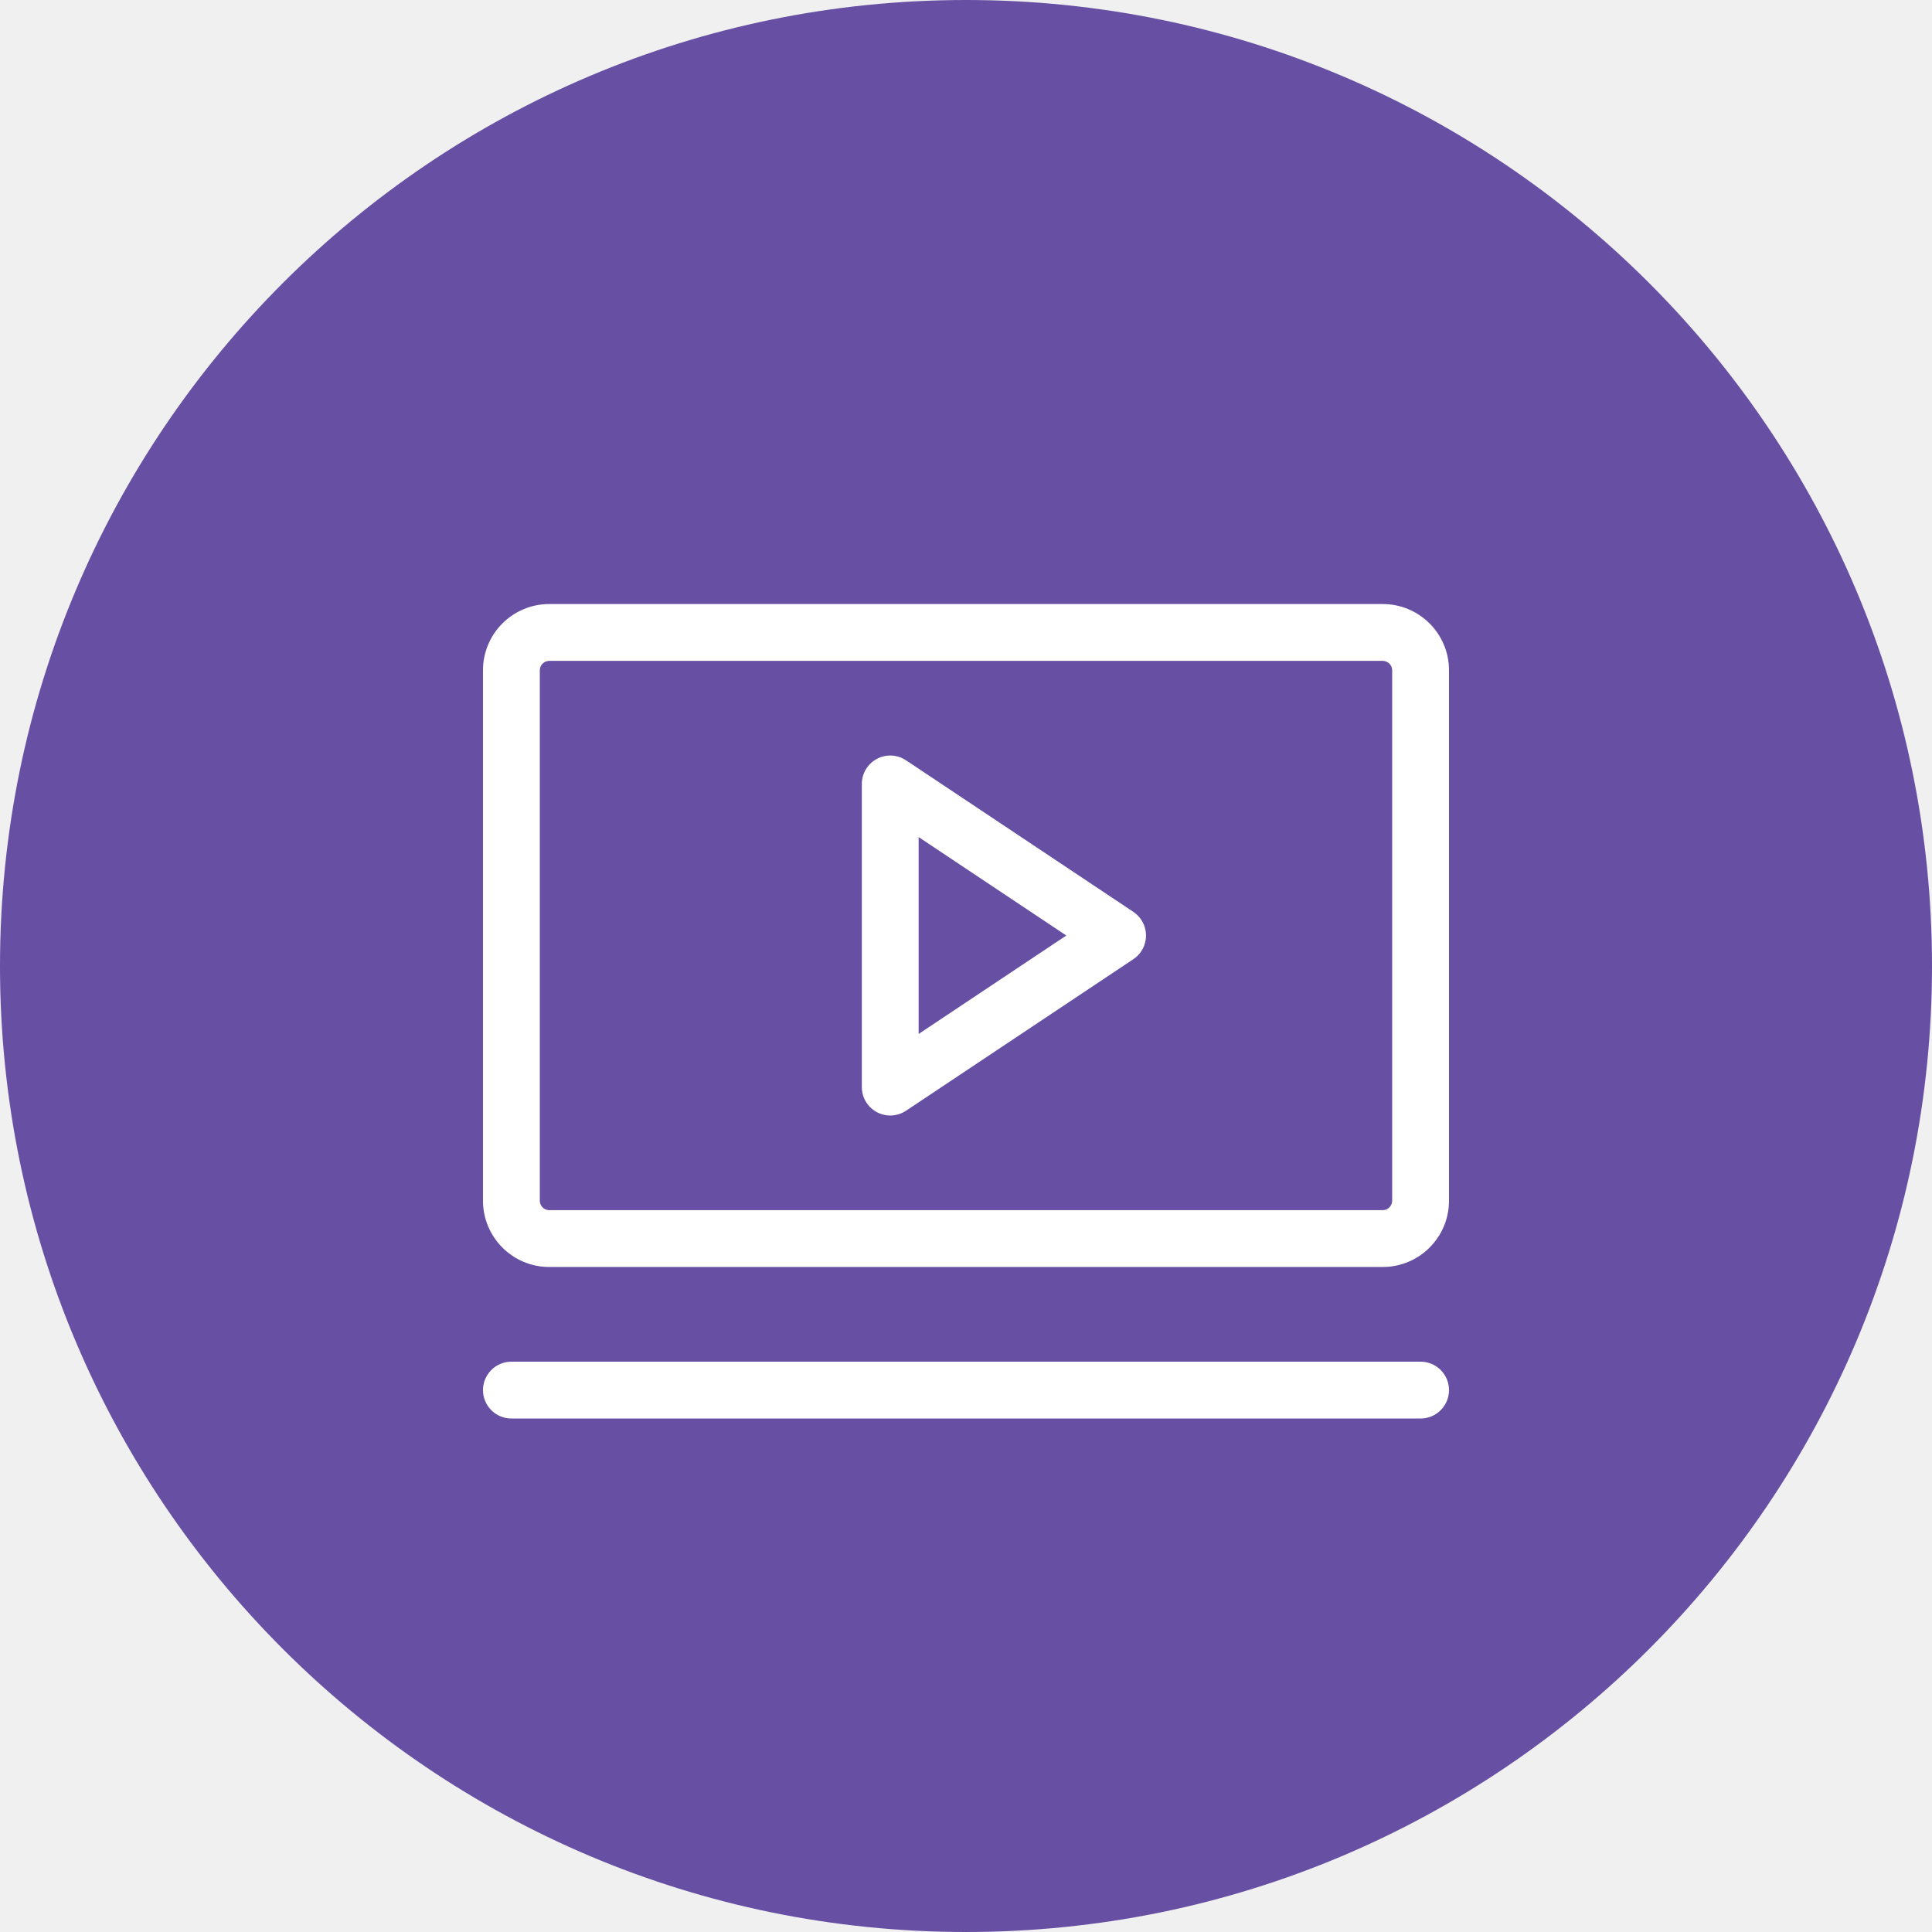
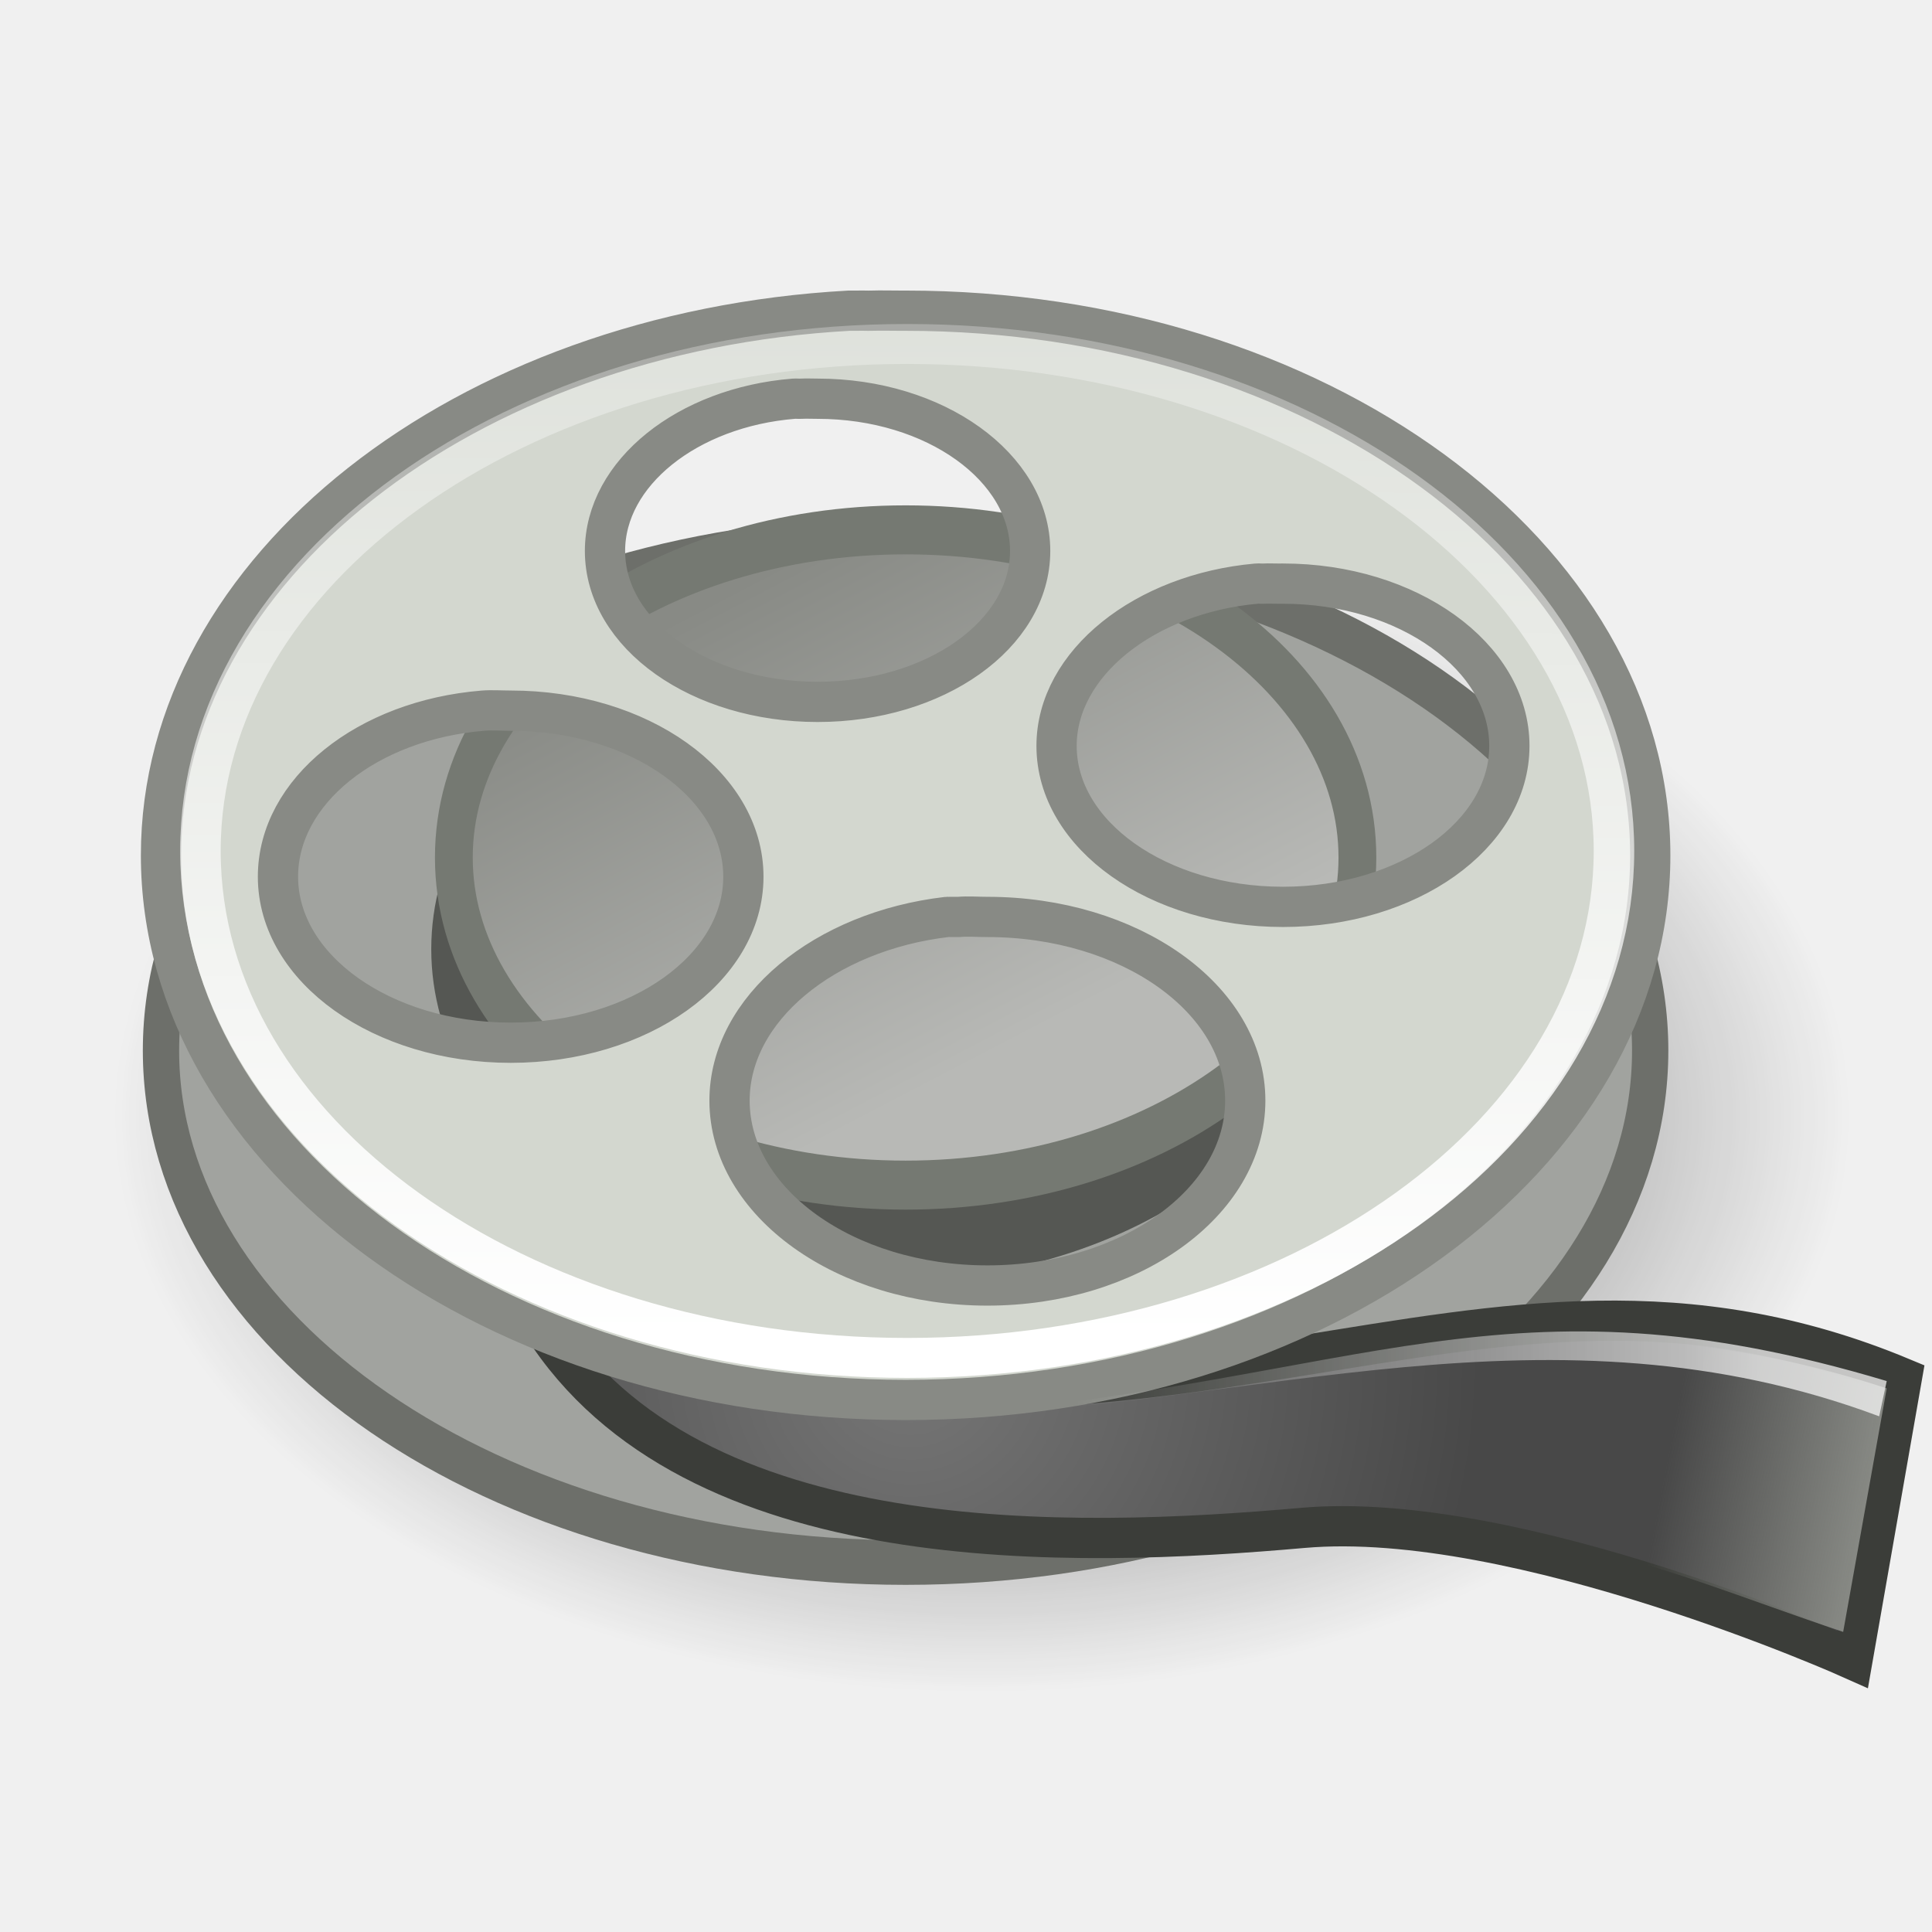
- <svg xmlns="http://www.w3.org/2000/svg" viewBox="0 0 1024 1024">
-   <circle cx="512" cy="512" r="512" style="fill:#6750a4" />
-   <path d="M600.67 483.29 480.2 402.98c-6.92-4.62-16.27-2.75-20.88 4.17-1.66 2.48-2.54 5.4-2.53 8.38v160.63c-.01 8.32 6.72 15.07 15.04 15.08 2.98 0 5.9-.88 8.38-2.53l120.47-80.31c6.93-4.6 8.82-13.94 4.22-20.87a15.008 15.008 0 0 0-4.22-4.22ZM486.9 548.02V443.66l78.26 52.18-78.26 52.18Zm245.96-227.87H291.13c-19.41 0-35.14 15.73-35.14 35.14v281.1c0 19.41 15.73 35.14 35.14 35.14h441.73c19.41 0 35.14-15.73 35.14-35.14v-281.1c0-19.41-15.73-35.14-35.14-35.14Zm5.02 316.24c0 2.77-2.25 5.02-5.02 5.02H291.13c-2.77 0-5.02-2.25-5.02-5.02v-281.1c0-2.77 2.25-5.02 5.02-5.02h441.73c2.77 0 5.02 2.25 5.02 5.02v281.1ZM768 736.78c0 8.32-6.74 15.06-15.06 15.06H271.06c-8.32 0-15.06-6.74-15.06-15.06s6.74-15.06 15.06-15.06h481.88c8.32 0 15.06 6.74 15.06 15.06Z" style="fill:#fff" />
+ <svg xmlns="http://www.w3.org/2000/svg" id="svg11300" viewBox="0 0 48 48">
+   <defs id="defs3">
+     <radialGradient id="radialGradient6540" cx="20.656" gradientUnits="userSpaceOnUse" cy="24.735" r="14.152" gradientTransform="translate(1.9717 9.2201)">
+       <stop id="stop6452" style="stop-color:#767676" offset="0" />
+       <stop id="stop6454" style="stop-color:#484848" offset="1" />
+     </radialGradient>
+     <linearGradient id="linearGradient7060" y2="-4.599" gradientUnits="userSpaceOnUse" x2="21.108" y1="31.868" x1="21.032">
+       <stop id="stop7056" style="stop-color:#ffffff" offset="0" />
+       <stop id="stop7058" style="stop-color:#ffffff;stop-opacity:0" offset="1" />
+     </linearGradient>
+     <linearGradient id="linearGradient7075" y2="34.14" gradientUnits="userSpaceOnUse" x2="40.82" gradientTransform="matrix(.88488 0 0 .88488 5.3181 5.9432)" y1="35.245" x1="46.545">
+       <stop id="stop7071" style="stop-color:#888a85" offset="0" />
+       <stop id="stop7073" style="stop-color:#888a85;stop-opacity:0" offset="1" />
+     </linearGradient>
+     <radialGradient id="radialGradient7085" gradientUnits="userSpaceOnUse" cy="26.964" cx="23.158" gradientTransform="matrix(1 0 0 .66393 0 9.0615)" r="21.567">
+       <stop id="stop7081" style="stop-color:#000000" offset="0" />
+       <stop id="stop7083" style="stop-color:#000000;stop-opacity:0" offset="1" />
+     </radialGradient>
+     <linearGradient id="linearGradient7093" y2="25.772" gradientUnits="userSpaceOnUse" x2="29.049" y1="12.75" x1="23.816">
+       <stop id="stop7089" style="stop-color:#888a85" offset="0" />
+       <stop id="stop7091" style="stop-color:#b8b9b6" offset="1" />
+     </linearGradient>
+     <linearGradient id="linearGradient7144" y2="32.133" gradientUnits="userSpaceOnUse" x2="26.625" gradientTransform="translate(0,2)" y1="32.133" x1="43.688">
+       <stop id="stop7140" style="stop-color:#ffffff" offset="0" />
+       <stop id="stop7142" style="stop-color:#ffffff;stop-opacity:0" offset="1" />
+     </linearGradient>
+   </defs>
+   <g id="layer1">
+     <path id="path7077" style="opacity:.703;fill-rule:evenodd;color:#000000;fill:url(#radialGradient7085)" d="m44.725 26.964a21.567 14.319 0 1 1 -43.134 0 21.567 14.319 0 1 1 43.134 0z" transform="translate(1.2374 .76256)" />
+     <path id="path7028" style="stroke-linejoin:round;fill-rule:evenodd;color:#000000;stroke:#6d6f6a;stroke-linecap:round;stroke-width:.719;fill:#a1a39f" d="m40.5 21a14.75 8.25 0 1 1 -29.5 0 14.75 8.25 0 1 1 29.5 0z" transform="matrix(1.2542 0 0 1.5419 -9.7966 -6.2795)" />
+     <path id="path7042" style="fill-rule:evenodd;color:#000000;fill:#555753" d="m40.5 21a14.75 8.25 0 1 1 -29.5 0 14.75 8.25 0 1 1 29.5 0z" transform="matrix(.76401 0 0 1.0018 2.3105 2.5431)" />
+     <path id="path6456" style="stroke:#3b3d39;fill:url(#radialGradient6540)" d="m46.026 41.226s-8.324-3.737-13.656-3.266c-5.683 0.501-15.177 0.837-18.898-5.04 15.798 4.765 23.087-3.146 33.779 1.31l-1.225 6.996z" />
+     <path id="path7026" style="stroke-linejoin:round;fill-rule:evenodd;color:#000000;stroke:#757972;stroke-linecap:round;stroke-width:1.234;fill:url(#linearGradient7093)" d="m40.5 21a14.75 8.25 0 1 1 -29.5 0 14.75 8.25 0 1 1 29.5 0z" transform="matrix(.76097 0 0 .98666 2.905 .58427)" />
+     <path id="path7012" style="stroke-linejoin:round;fill-rule:evenodd;color:#000000;stroke:#888a85;stroke-linecap:round;fill:#d3d7cf" d="m21.094 7.719c-9.558 0.526-17.094 6.414-17.094 13.531 0 7.461 8.288 13.531 18.5 13.531s18.5-6.07 18.5-13.531-8.288-13.531-18.5-13.531c-0.04-0-0.085-0-0.125-0-0.238 0.001-0.483-0.008-0.719 0-0.115 0.004-0.229-0.005-0.344 0-0.075 0.003-0.143-0.004-0.218 0zm-1.375 2.187c0.063-0.005 0.123 0.004 0.187 0 0.134-0.007 0.27 0 0.406 0 2.917 0 5.282 1.702 5.282 3.782 0 2.079-2.365 3.75-5.282 3.75-2.916 0-5.281-1.671-5.281-3.75 0-1.936 2.052-3.569 4.688-3.782zm11.5 4.594c0.066-0.006 0.12 0.004 0.187 0 0.117-0.007 0.225 0.002 0.344 0 0.048-0.001 0.077 0 0.125 0 3.103 0 5.625 1.814 5.625 4.031s-2.522 4-5.625 4-5.625-1.783-5.625-4c0-2.048 2.192-3.783 4.969-4.031zm-19.219 3.156c0.218-0.018 0.463 0 0.688 0 3.192 0 5.781 1.843 5.781 4.125 0 2.283-2.589 4.125-5.781 4.125-3.193 0-5.782-1.842-5.782-4.125 0-2.122 2.214-3.889 5.094-4.125zm11.531 5.125c0.024-0.003 0.039 0.003 0.063 0h0.031 0.031 0.032 0.093 0.031c0.241-0.02 0.471 0 0.719 0 3.532 0 6.407 2.03 6.407 4.563s-2.875 4.594-6.407 4.594c-3.531 0-6.406-2.061-6.406-4.594 0-2.282 2.361-4.209 5.406-4.563z" />
+     <path id="path7044" style="stroke-linejoin:round;color:#000000;stroke:url(#linearGradient7060);stroke-linecap:round;stroke-width:1.059;fill:none" d="m40.659 19.009a18.473 13.435 0 1 1 -36.947 0 18.473 13.435 0 1 1 36.947 0z" transform="matrix(.95053 0 0 .9375 1.451 3.3206)" />
+     <path id="path7067" style="fill-rule:evenodd;color:#000000;fill:url(#linearGradient7075)" d="m46.875 34.494l-1.082 6.05c-2.609-0.876-4.182-1.568-7.071-2.257l0.332-4.913c1.899-0.201 4.863 0.142 7.821 1.12z" />
+     <path id="path7136" style="opacity:.703;fill-rule:evenodd;color:#000000;fill:url(#linearGradient7144)" d="m46.875 34.312l-0.187 0.876c-8.105-3.029-15.567-0.227-23.376 0 10.612-0.883 14.091-3.716 23.563-0.876z" />
+   </g>
</svg>
